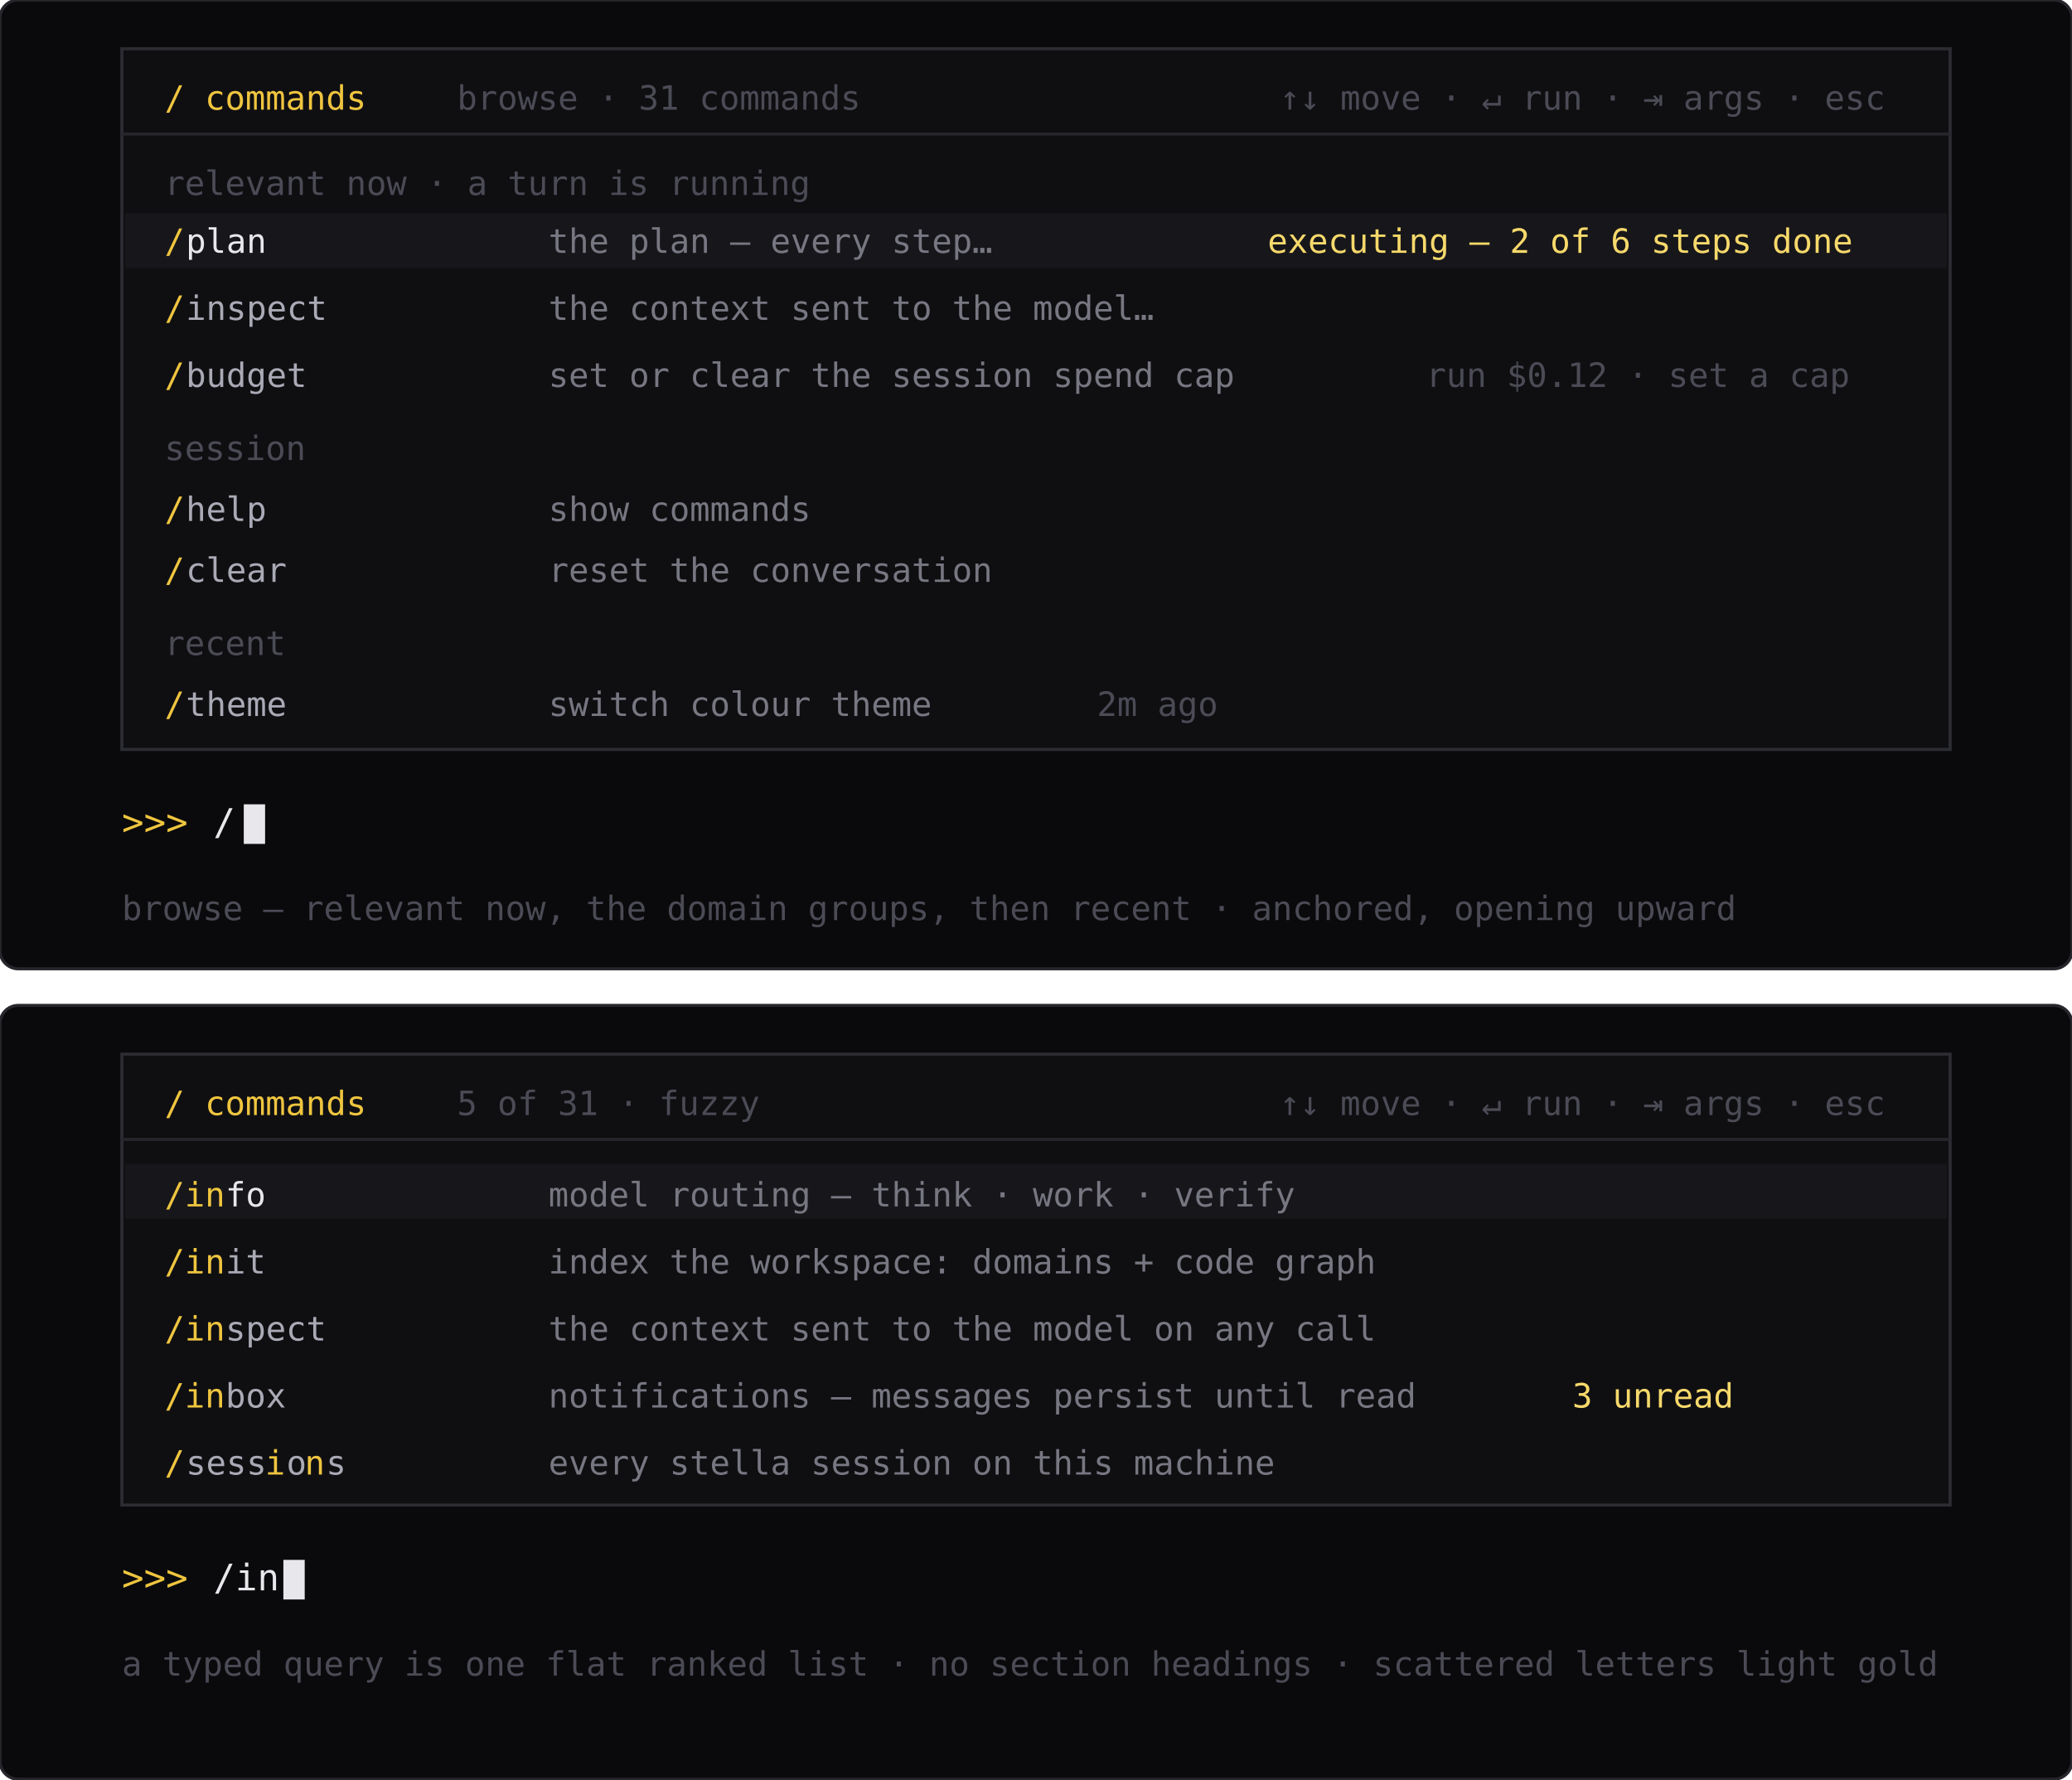
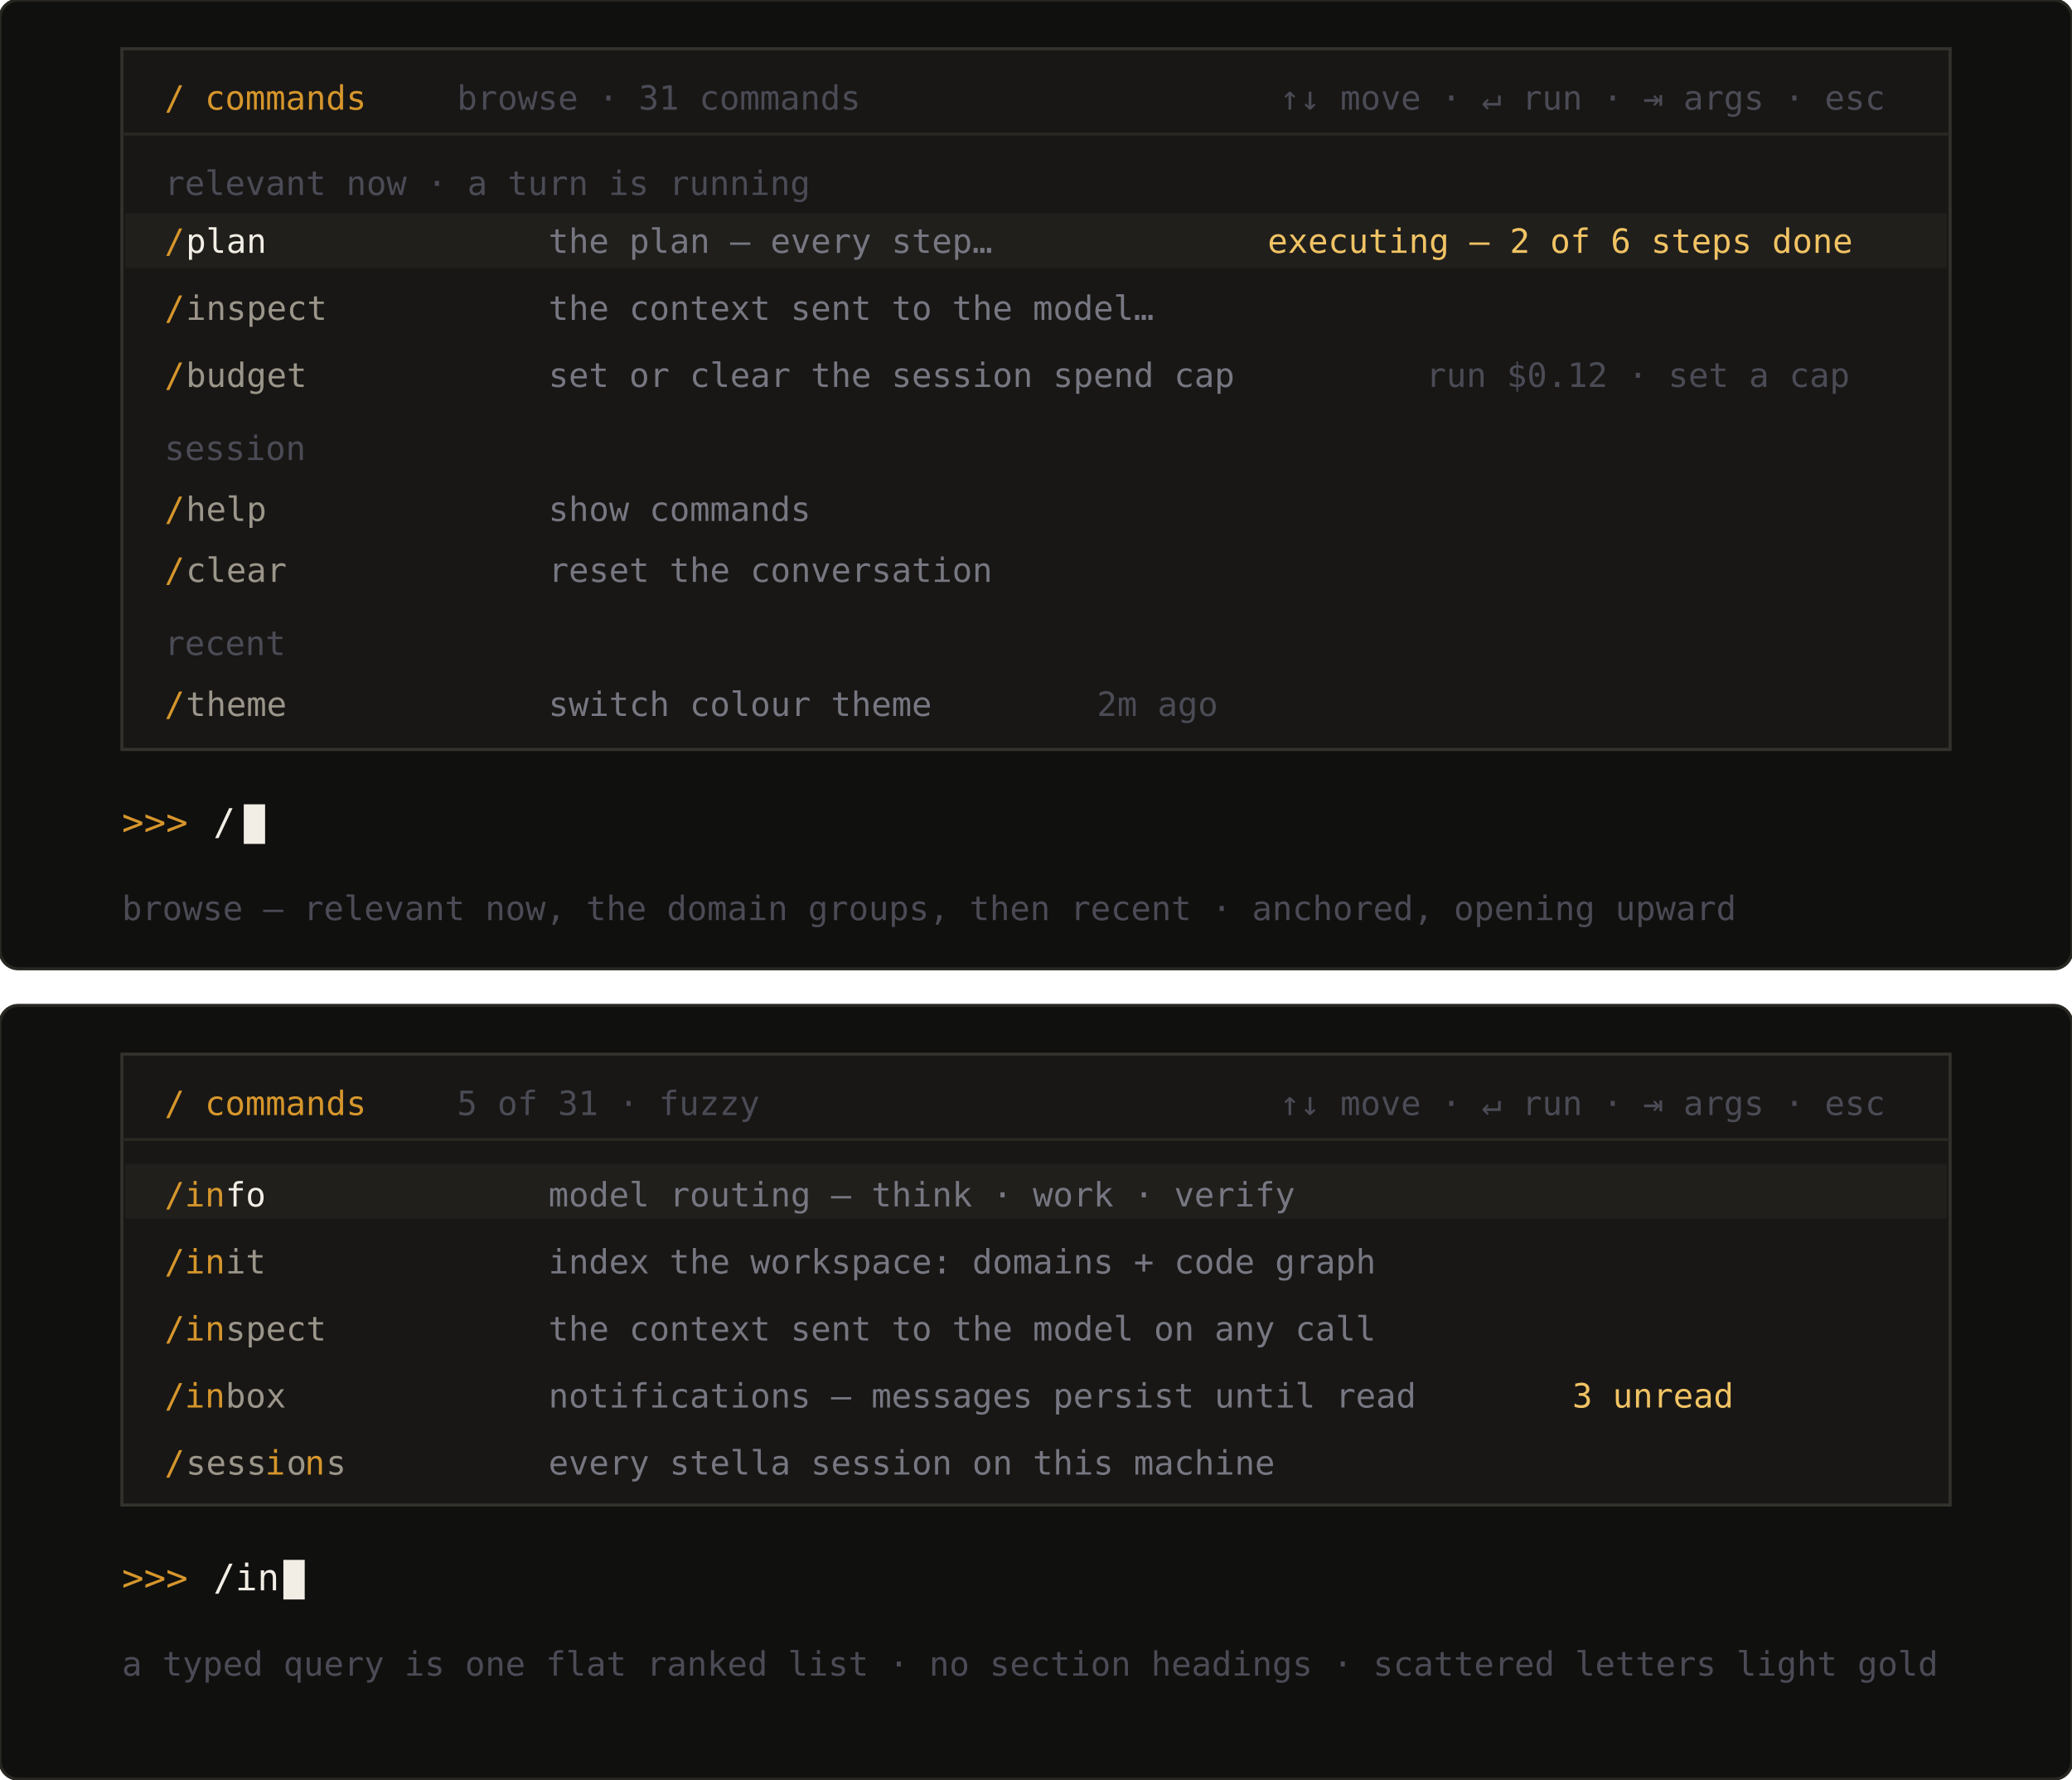
<svg xmlns="http://www.w3.org/2000/svg" viewBox="0 0 680 584" width="680" height="584" font-family="DejaVu Sans Mono, JetBrains Mono, monospace">
-   <rect x="0" y="0" width="680" height="318" rx="6" fill="#0A0A0C" stroke="#26262C" stroke-width="1" />
-   <rect x="40" y="16" width="600" height="230" fill="#0F0F12" stroke="#2C2C33" stroke-width="1" />
-   <text x="54" y="36" font-size="11" fill="#EFC53F">/ commands</text>
+   <rect x="0" y="0" width="680" height="318" rx="6" fill="#10100F" stroke="#292722" stroke-width="1" />
+   <rect x="40" y="16" width="600" height="230" fill="#181715" stroke="#34322D" stroke-width="1" />
+   <text x="54" y="36" font-size="11" fill="#D6962C">/ commands</text>
  <text x="150" y="36" font-size="11" fill="#4B4B56">browse · 31 commands</text>
  <text x="420" y="36" font-size="11" fill="#4B4B56">↑↓ move · ↵ run · ⇥ args · esc</text>
-   <line x1="40" y1="44" x2="640" y2="44" stroke="#26262C" stroke-width="1" />
+   <line x1="40" y1="44" x2="640" y2="44" stroke="#292722" stroke-width="1" />
  <text x="54" y="64" font-size="11" fill="#4B4B56">relevant now · a turn is running</text>
-   <rect x="41" y="70" width="598" height="18" fill="#17171B" />
-   <text x="54" y="83" font-size="11" fill="#EFC53F">/</text>
-   <text x="61" y="83" font-size="11" fill="#E8E8EC">plan</text>
+   <rect x="41" y="70" width="598" height="18" fill="#201F1C" />
+   <text x="54" y="83" font-size="11" fill="#D6962C">/</text>
+   <text x="61" y="83" font-size="11" fill="#F2EEE5">plan</text>
  <text x="180" y="83" font-size="11" fill="#777782">the plan — every step…</text>
-   <text x="416" y="83" font-size="11" fill="#F7D96B">executing — 2 of 6 steps done</text>
-   <text x="54" y="105" font-size="11" fill="#EFC53F">/</text>
-   <text x="61" y="105" font-size="11" fill="#A9AAB5">inspect</text>
+   <text x="416" y="83" font-size="11" fill="#F1C364">executing — 2 of 6 steps done</text>
+   <text x="54" y="105" font-size="11" fill="#D6962C">/</text>
+   <text x="61" y="105" font-size="11" fill="#9B958A">inspect</text>
  <text x="180" y="105" font-size="11" fill="#777782">the context sent to the model…</text>
-   <text x="54" y="127" font-size="11" fill="#EFC53F">/</text>
-   <text x="61" y="127" font-size="11" fill="#A9AAB5">budget</text>
+   <text x="54" y="127" font-size="11" fill="#D6962C">/</text>
+   <text x="61" y="127" font-size="11" fill="#9B958A">budget</text>
  <text x="180" y="127" font-size="11" fill="#777782">set or clear the session spend cap</text>
  <text x="468" y="127" font-size="11" fill="#4B4B56">run $0.12 · set a cap</text>
  <text x="54" y="151" font-size="11" fill="#4B4B56">session</text>
-   <text x="54" y="171" font-size="11" fill="#EFC53F">/</text>
-   <text x="61" y="171" font-size="11" fill="#A9AAB5">help</text>
+   <text x="54" y="171" font-size="11" fill="#D6962C">/</text>
+   <text x="61" y="171" font-size="11" fill="#9B958A">help</text>
  <text x="180" y="171" font-size="11" fill="#777782">show commands</text>
-   <text x="54" y="191" font-size="11" fill="#EFC53F">/</text>
-   <text x="61" y="191" font-size="11" fill="#A9AAB5">clear</text>
+   <text x="54" y="191" font-size="11" fill="#D6962C">/</text>
+   <text x="61" y="191" font-size="11" fill="#9B958A">clear</text>
  <text x="180" y="191" font-size="11" fill="#777782">reset the conversation</text>
  <text x="54" y="215" font-size="11" fill="#4B4B56">recent</text>
-   <text x="54" y="235" font-size="11" fill="#EFC53F">/</text>
-   <text x="61" y="235" font-size="11" fill="#A9AAB5">theme</text>
+   <text x="54" y="235" font-size="11" fill="#D6962C">/</text>
+   <text x="61" y="235" font-size="11" fill="#9B958A">theme</text>
  <text x="180" y="235" font-size="11" fill="#777782">switch colour theme</text>
  <text x="360" y="235" font-size="11" fill="#4B4B56">2m ago</text>
-   <text x="40" y="274" font-size="12" fill="#EFC53F" font-weight="500">&gt;&gt;&gt;</text>
-   <text x="70" y="274" font-size="12" fill="#E8E8EC">/</text>
-   <rect x="80" y="264" width="7" height="13" fill="#E8E8EC" />
+   <text x="40" y="274" font-size="12" fill="#D6962C" font-weight="500">&gt;&gt;&gt;</text>
+   <text x="70" y="274" font-size="12" fill="#F2EEE5">/</text>
+   <rect x="80" y="264" width="7" height="13" fill="#F2EEE5" />
  <text x="40" y="302" font-size="11" fill="#4B4B56">browse — relevant now, the domain groups, then recent · anchored, opening upward</text>
-   <rect x="0" y="330" width="680" height="254" rx="6" fill="#0A0A0C" stroke="#26262C" stroke-width="1" />
-   <rect x="40" y="346" width="600" height="148" fill="#0F0F12" stroke="#2C2C33" stroke-width="1" />
-   <text x="54" y="366" font-size="11" fill="#EFC53F">/ commands</text>
+   <rect x="0" y="330" width="680" height="254" rx="6" fill="#10100F" stroke="#292722" stroke-width="1" />
+   <rect x="40" y="346" width="600" height="148" fill="#181715" stroke="#34322D" stroke-width="1" />
+   <text x="54" y="366" font-size="11" fill="#D6962C">/ commands</text>
  <text x="150" y="366" font-size="11" fill="#4B4B56">5 of 31 · fuzzy</text>
  <text x="420" y="366" font-size="11" fill="#4B4B56">↑↓ move · ↵ run · ⇥ args · esc</text>
-   <line x1="40" y1="374" x2="640" y2="374" stroke="#26262C" stroke-width="1" />
-   <rect x="41" y="382" width="598" height="18" fill="#17171B" />
-   <text x="54" y="396" font-size="11" fill="#EFC53F">/in</text>
-   <text x="74" y="396" font-size="11" fill="#E8E8EC">fo</text>
+   <line x1="40" y1="374" x2="640" y2="374" stroke="#292722" stroke-width="1" />
+   <rect x="41" y="382" width="598" height="18" fill="#201F1C" />
+   <text x="54" y="396" font-size="11" fill="#D6962C">/in</text>
+   <text x="74" y="396" font-size="11" fill="#F2EEE5">fo</text>
  <text x="180" y="396" font-size="11" fill="#777782">model routing — think · work · verify</text>
-   <text x="54" y="418" font-size="11" fill="#EFC53F">/in</text>
-   <text x="74" y="418" font-size="11" fill="#A9AAB5">it</text>
+   <text x="54" y="418" font-size="11" fill="#D6962C">/in</text>
+   <text x="74" y="418" font-size="11" fill="#9B958A">it</text>
  <text x="180" y="418" font-size="11" fill="#777782">index the workspace: domains + code graph</text>
-   <text x="54" y="440" font-size="11" fill="#EFC53F">/in</text>
-   <text x="74" y="440" font-size="11" fill="#A9AAB5">spect</text>
+   <text x="54" y="440" font-size="11" fill="#D6962C">/in</text>
+   <text x="74" y="440" font-size="11" fill="#9B958A">spect</text>
  <text x="180" y="440" font-size="11" fill="#777782">the context sent to the model on any call</text>
-   <text x="54" y="462" font-size="11" fill="#EFC53F">/in</text>
-   <text x="74" y="462" font-size="11" fill="#A9AAB5">box</text>
+   <text x="54" y="462" font-size="11" fill="#D6962C">/in</text>
+   <text x="74" y="462" font-size="11" fill="#9B958A">box</text>
  <text x="180" y="462" font-size="11" fill="#777782">notifications — messages persist until read</text>
-   <text x="516" y="462" font-size="11" fill="#F7D96B">3 unread</text>
-   <text x="54" y="484" font-size="11" fill="#EFC53F">/</text>
-   <text x="61" y="484" font-size="11" fill="#A9AAB5">sess</text>
-   <text x="87" y="484" font-size="11" fill="#EFC53F">i</text>
-   <text x="94" y="484" font-size="11" fill="#A9AAB5">o</text>
-   <text x="100" y="484" font-size="11" fill="#EFC53F">n</text>
-   <text x="107" y="484" font-size="11" fill="#A9AAB5">s</text>
+   <text x="516" y="462" font-size="11" fill="#F1C364">3 unread</text>
+   <text x="54" y="484" font-size="11" fill="#D6962C">/</text>
+   <text x="61" y="484" font-size="11" fill="#9B958A">sess</text>
+   <text x="87" y="484" font-size="11" fill="#D6962C">i</text>
+   <text x="94" y="484" font-size="11" fill="#9B958A">o</text>
+   <text x="100" y="484" font-size="11" fill="#D6962C">n</text>
+   <text x="107" y="484" font-size="11" fill="#9B958A">s</text>
  <text x="180" y="484" font-size="11" fill="#777782">every stella session on this machine</text>
-   <text x="40" y="522" font-size="12" fill="#EFC53F" font-weight="500">&gt;&gt;&gt;</text>
-   <text x="70" y="522" font-size="12" fill="#E8E8EC">/in</text>
-   <rect x="93" y="512" width="7" height="13" fill="#E8E8EC" />
+   <text x="40" y="522" font-size="12" fill="#D6962C" font-weight="500">&gt;&gt;&gt;</text>
+   <text x="70" y="522" font-size="12" fill="#F2EEE5">/in</text>
+   <rect x="93" y="512" width="7" height="13" fill="#F2EEE5" />
  <text x="40" y="550" font-size="11" fill="#4B4B56">a typed query is one flat ranked list · no section headings · scattered letters light gold</text>
</svg>
